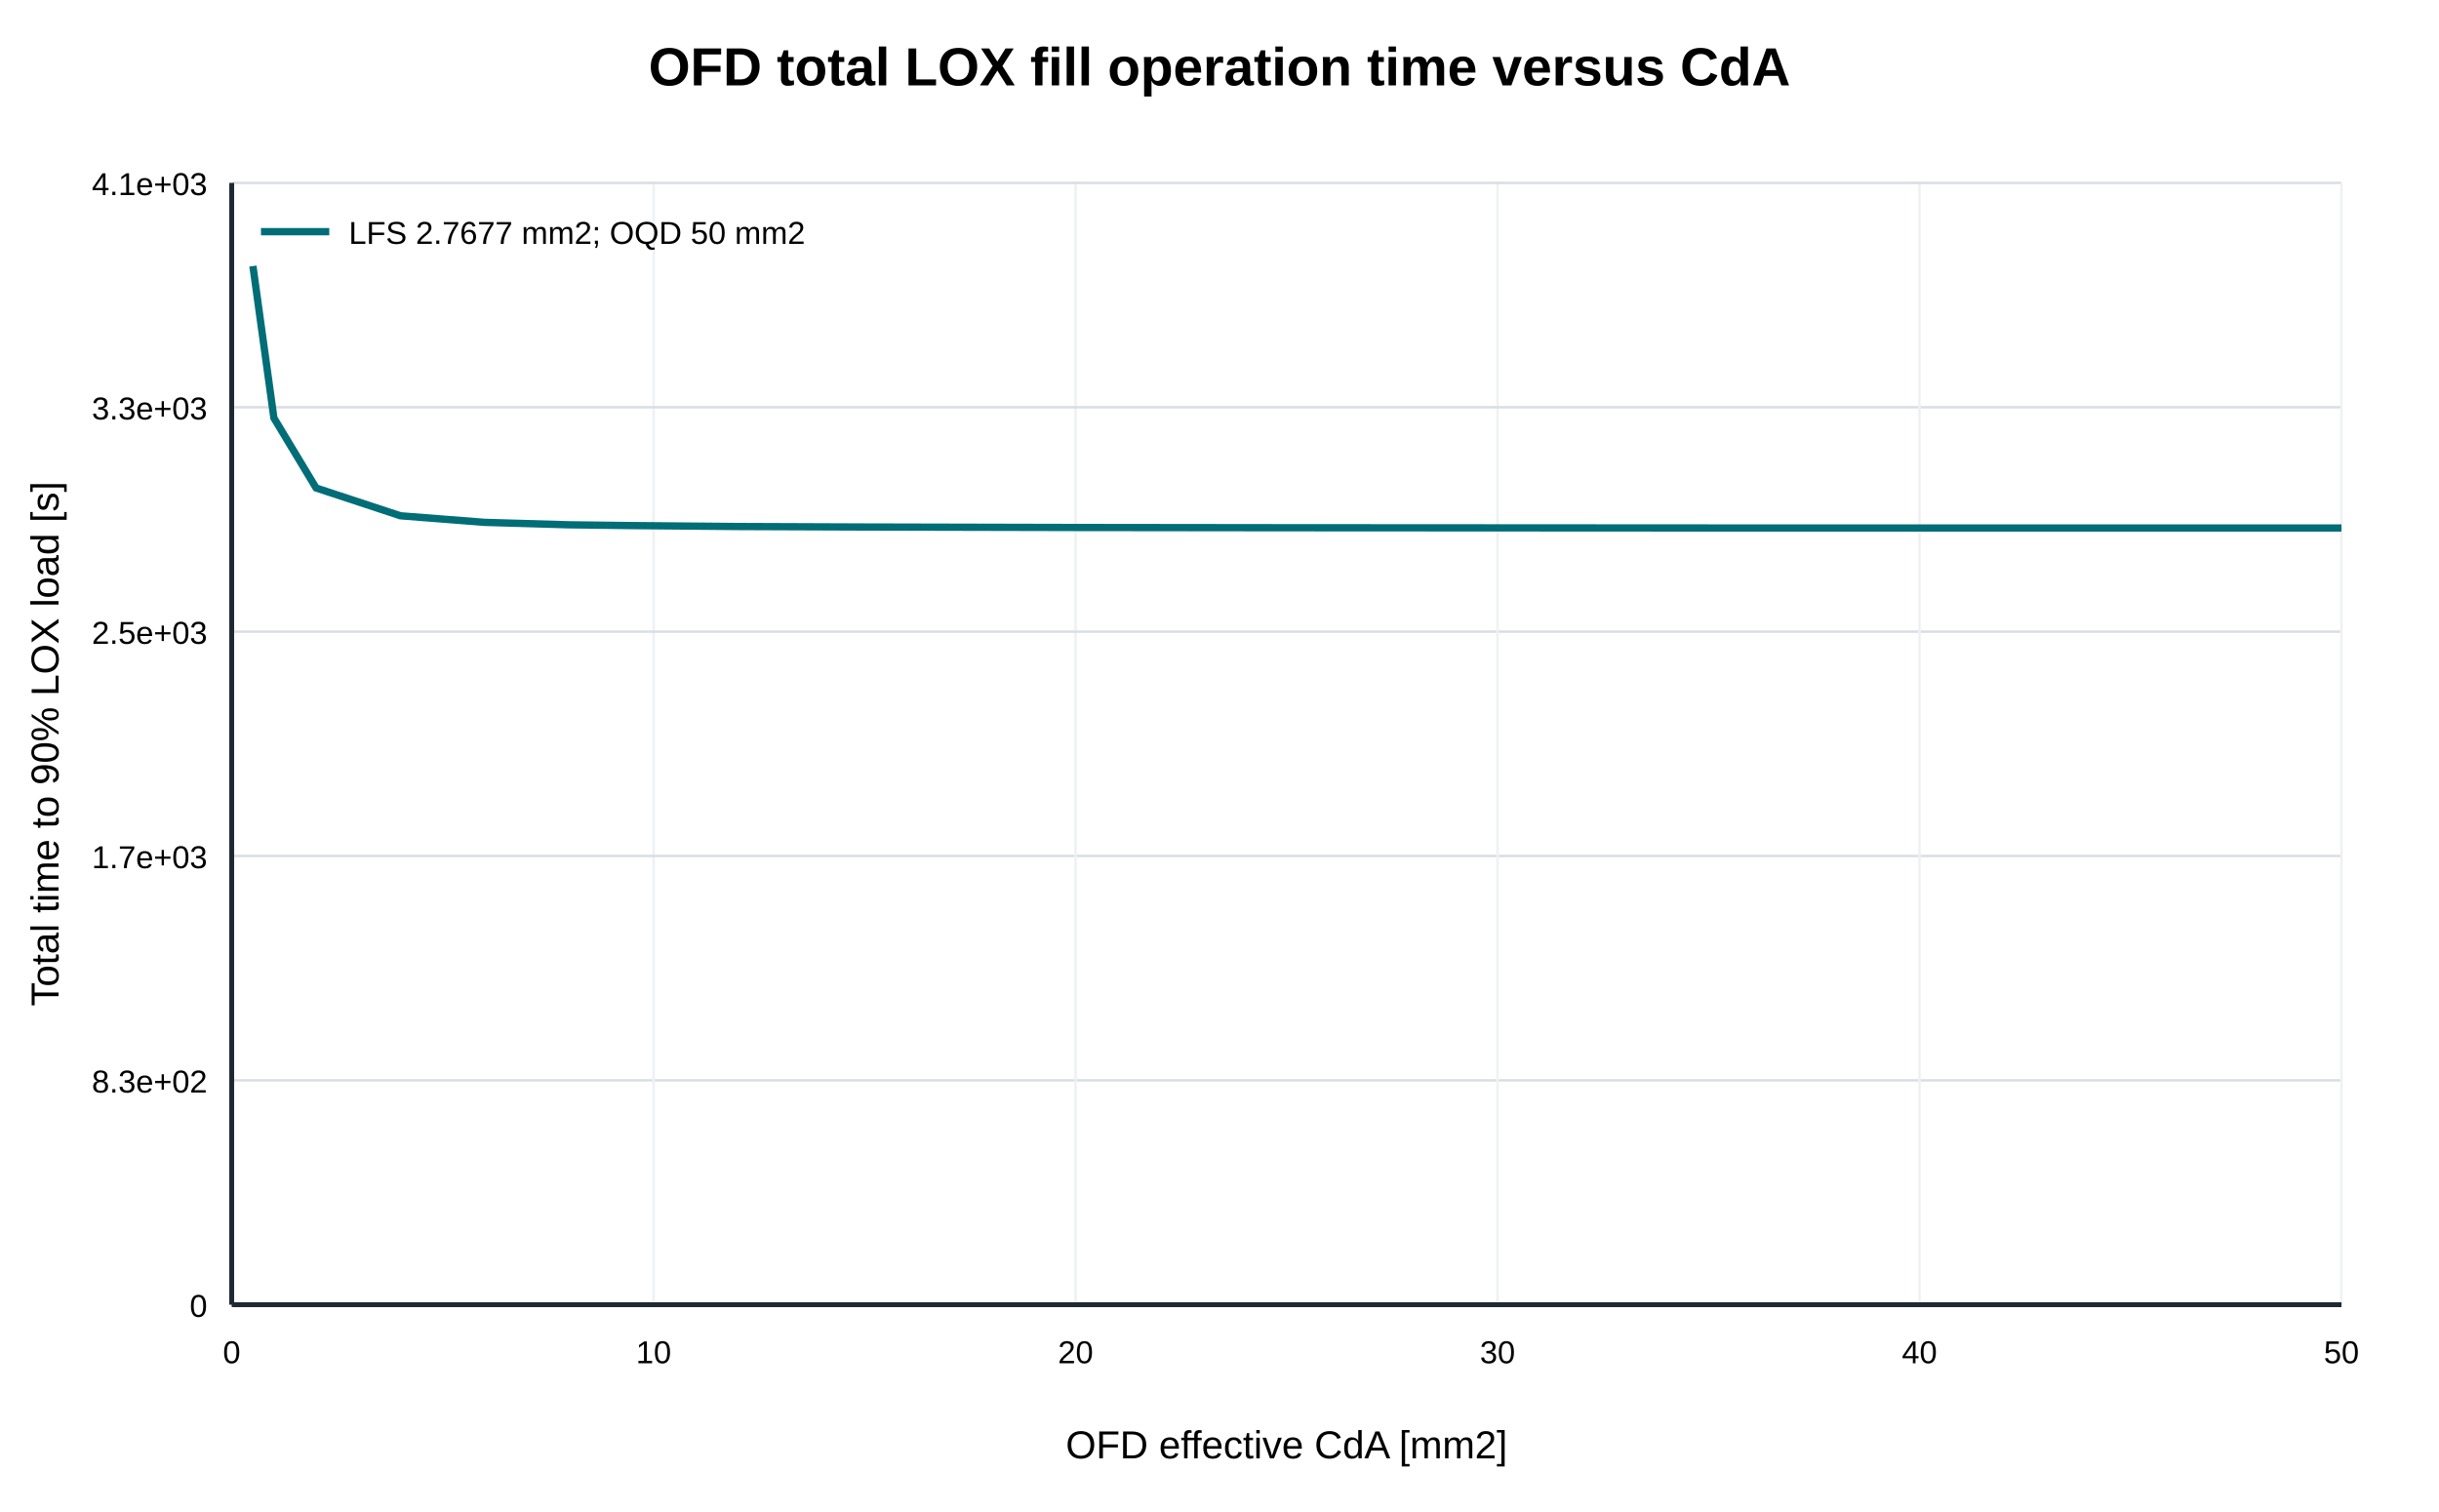
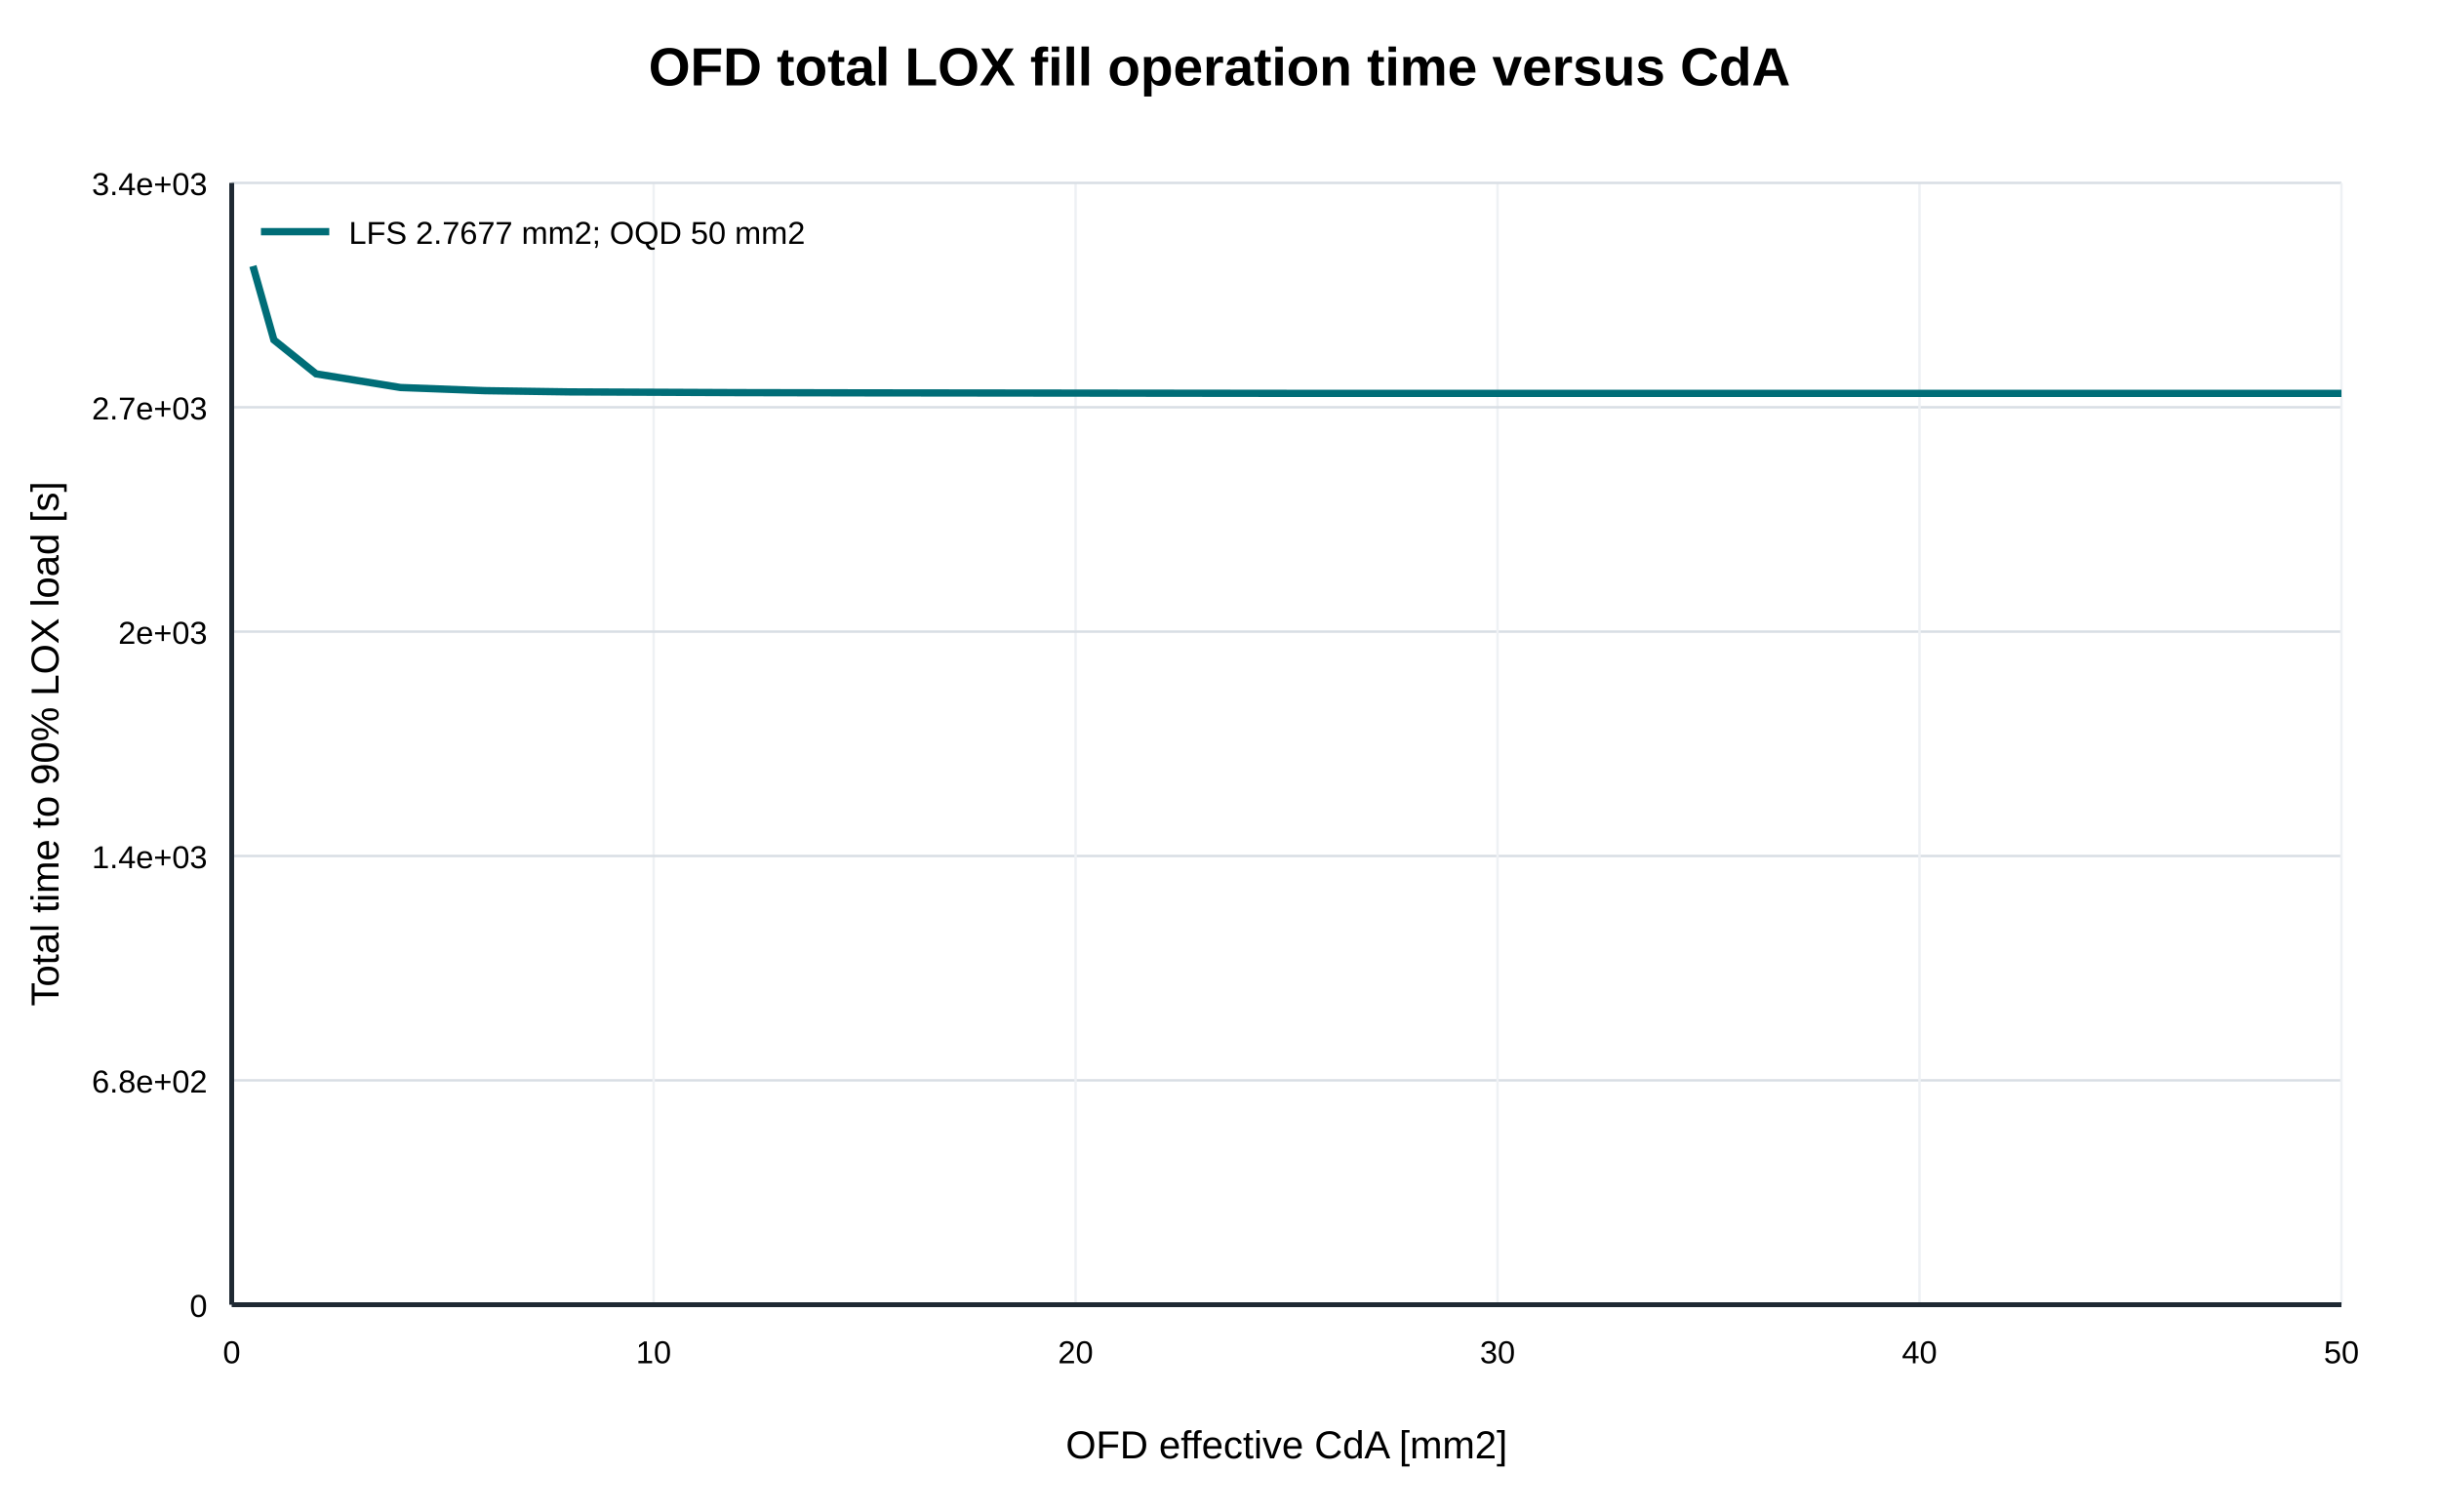
<svg xmlns="http://www.w3.org/2000/svg" width="1000" height="620">
  <rect width="100%" height="100%" fill="white" />
  <text x="500.0" y="35" text-anchor="middle" font-family="Arial" font-size="22" font-weight="bold">OFD total LOX fill operation time versus CdA</text>
  <line x1="95" y1="535.0" x2="960" y2="535.0" stroke="#d8dee4" />
  <line x1="95.0" y1="75" x2="95.0" y2="535" stroke="#eef1f4" />
  <text x="85" y="540.0" text-anchor="end" font-family="Arial" font-size="13">0</text>
  <text x="95.0" y="559" text-anchor="middle" font-family="Arial" font-size="13">0</text>
  <line x1="95" y1="443.0" x2="960" y2="443.0" stroke="#d8dee4" />
  <line x1="268.0" y1="75" x2="268.0" y2="535" stroke="#eef1f4" />
-   <text x="85" y="448.0" text-anchor="end" font-family="Arial" font-size="13">8.3e+02</text>
+   <text x="85" y="448.0" text-anchor="end" font-family="Arial" font-size="13">6.8e+02</text>
  <text x="268.0" y="559" text-anchor="middle" font-family="Arial" font-size="13">10</text>
  <line x1="95" y1="351.0" x2="960" y2="351.0" stroke="#d8dee4" />
  <line x1="441.0" y1="75" x2="441.0" y2="535" stroke="#eef1f4" />
-   <text x="85" y="356.0" text-anchor="end" font-family="Arial" font-size="13">1.7e+03</text>
+   <text x="85" y="356.0" text-anchor="end" font-family="Arial" font-size="13">1.4e+03</text>
  <text x="441.0" y="559" text-anchor="middle" font-family="Arial" font-size="13">20</text>
  <line x1="95" y1="259.0" x2="960" y2="259.0" stroke="#d8dee4" />
  <line x1="614.0" y1="75" x2="614.0" y2="535" stroke="#eef1f4" />
-   <text x="85" y="264.0" text-anchor="end" font-family="Arial" font-size="13">2.5e+03</text>
+   <text x="85" y="264.0" text-anchor="end" font-family="Arial" font-size="13">2e+03</text>
  <text x="614.0" y="559" text-anchor="middle" font-family="Arial" font-size="13">30</text>
  <line x1="95" y1="167.0" x2="960" y2="167.0" stroke="#d8dee4" />
  <line x1="787.0" y1="75" x2="787.0" y2="535" stroke="#eef1f4" />
-   <text x="85" y="172.0" text-anchor="end" font-family="Arial" font-size="13">3.3e+03</text>
+   <text x="85" y="172.0" text-anchor="end" font-family="Arial" font-size="13">2.7e+03</text>
  <text x="787.0" y="559" text-anchor="middle" font-family="Arial" font-size="13">40</text>
  <line x1="95" y1="75.0" x2="960" y2="75.0" stroke="#d8dee4" />
  <line x1="960.0" y1="75" x2="960.0" y2="535" stroke="#eef1f4" />
-   <text x="85" y="80.0" text-anchor="end" font-family="Arial" font-size="13">4.1e+03</text>
+   <text x="85" y="80.0" text-anchor="end" font-family="Arial" font-size="13">3.4e+03</text>
  <text x="960.0" y="559" text-anchor="middle" font-family="Arial" font-size="13">50</text>
  <line x1="95" y1="535" x2="960" y2="535" stroke="#1f2933" stroke-width="2" />
  <line x1="95" y1="75" x2="95" y2="535" stroke="#1f2933" stroke-width="2" />
  <text x="527.5" y="598" text-anchor="middle" font-family="Arial" font-size="16">OFD effective CdA [mm2]</text>
  <text transform="translate(24 305.0) rotate(-90)" text-anchor="middle" font-family="Arial" font-size="16">Total time to 90% LOX load [s]</text>
-   <polyline fill="none" stroke="#006d77" stroke-width="3" points="103.7,109.1 112.3,171.4 129.6,200.1 164.2,211.5 198.8,214.2 233.4,215.2 257.6,215.5 302.6,215.9 354.5,216.1 441.0,216.3 527.5,216.4 700.5,216.5 960.0,216.5" />
+   <polyline fill="none" stroke="#006d77" stroke-width="3" points="103.7,109.1 112.3,139.4 129.6,153.3 164.2,158.9 198.8,160.2 233.4,160.7 257.6,160.8 302.6,161.0 354.5,161.1 441.0,161.2 527.5,161.3 700.5,161.3 960.0,161.3" />
  <line x1="107" y1="95" x2="135" y2="95" stroke="#006d77" stroke-width="3" />
  <text x="143" y="100" font-family="Arial" font-size="13">LFS 2.7677 mm2; OQD 50 mm2</text>
</svg>
